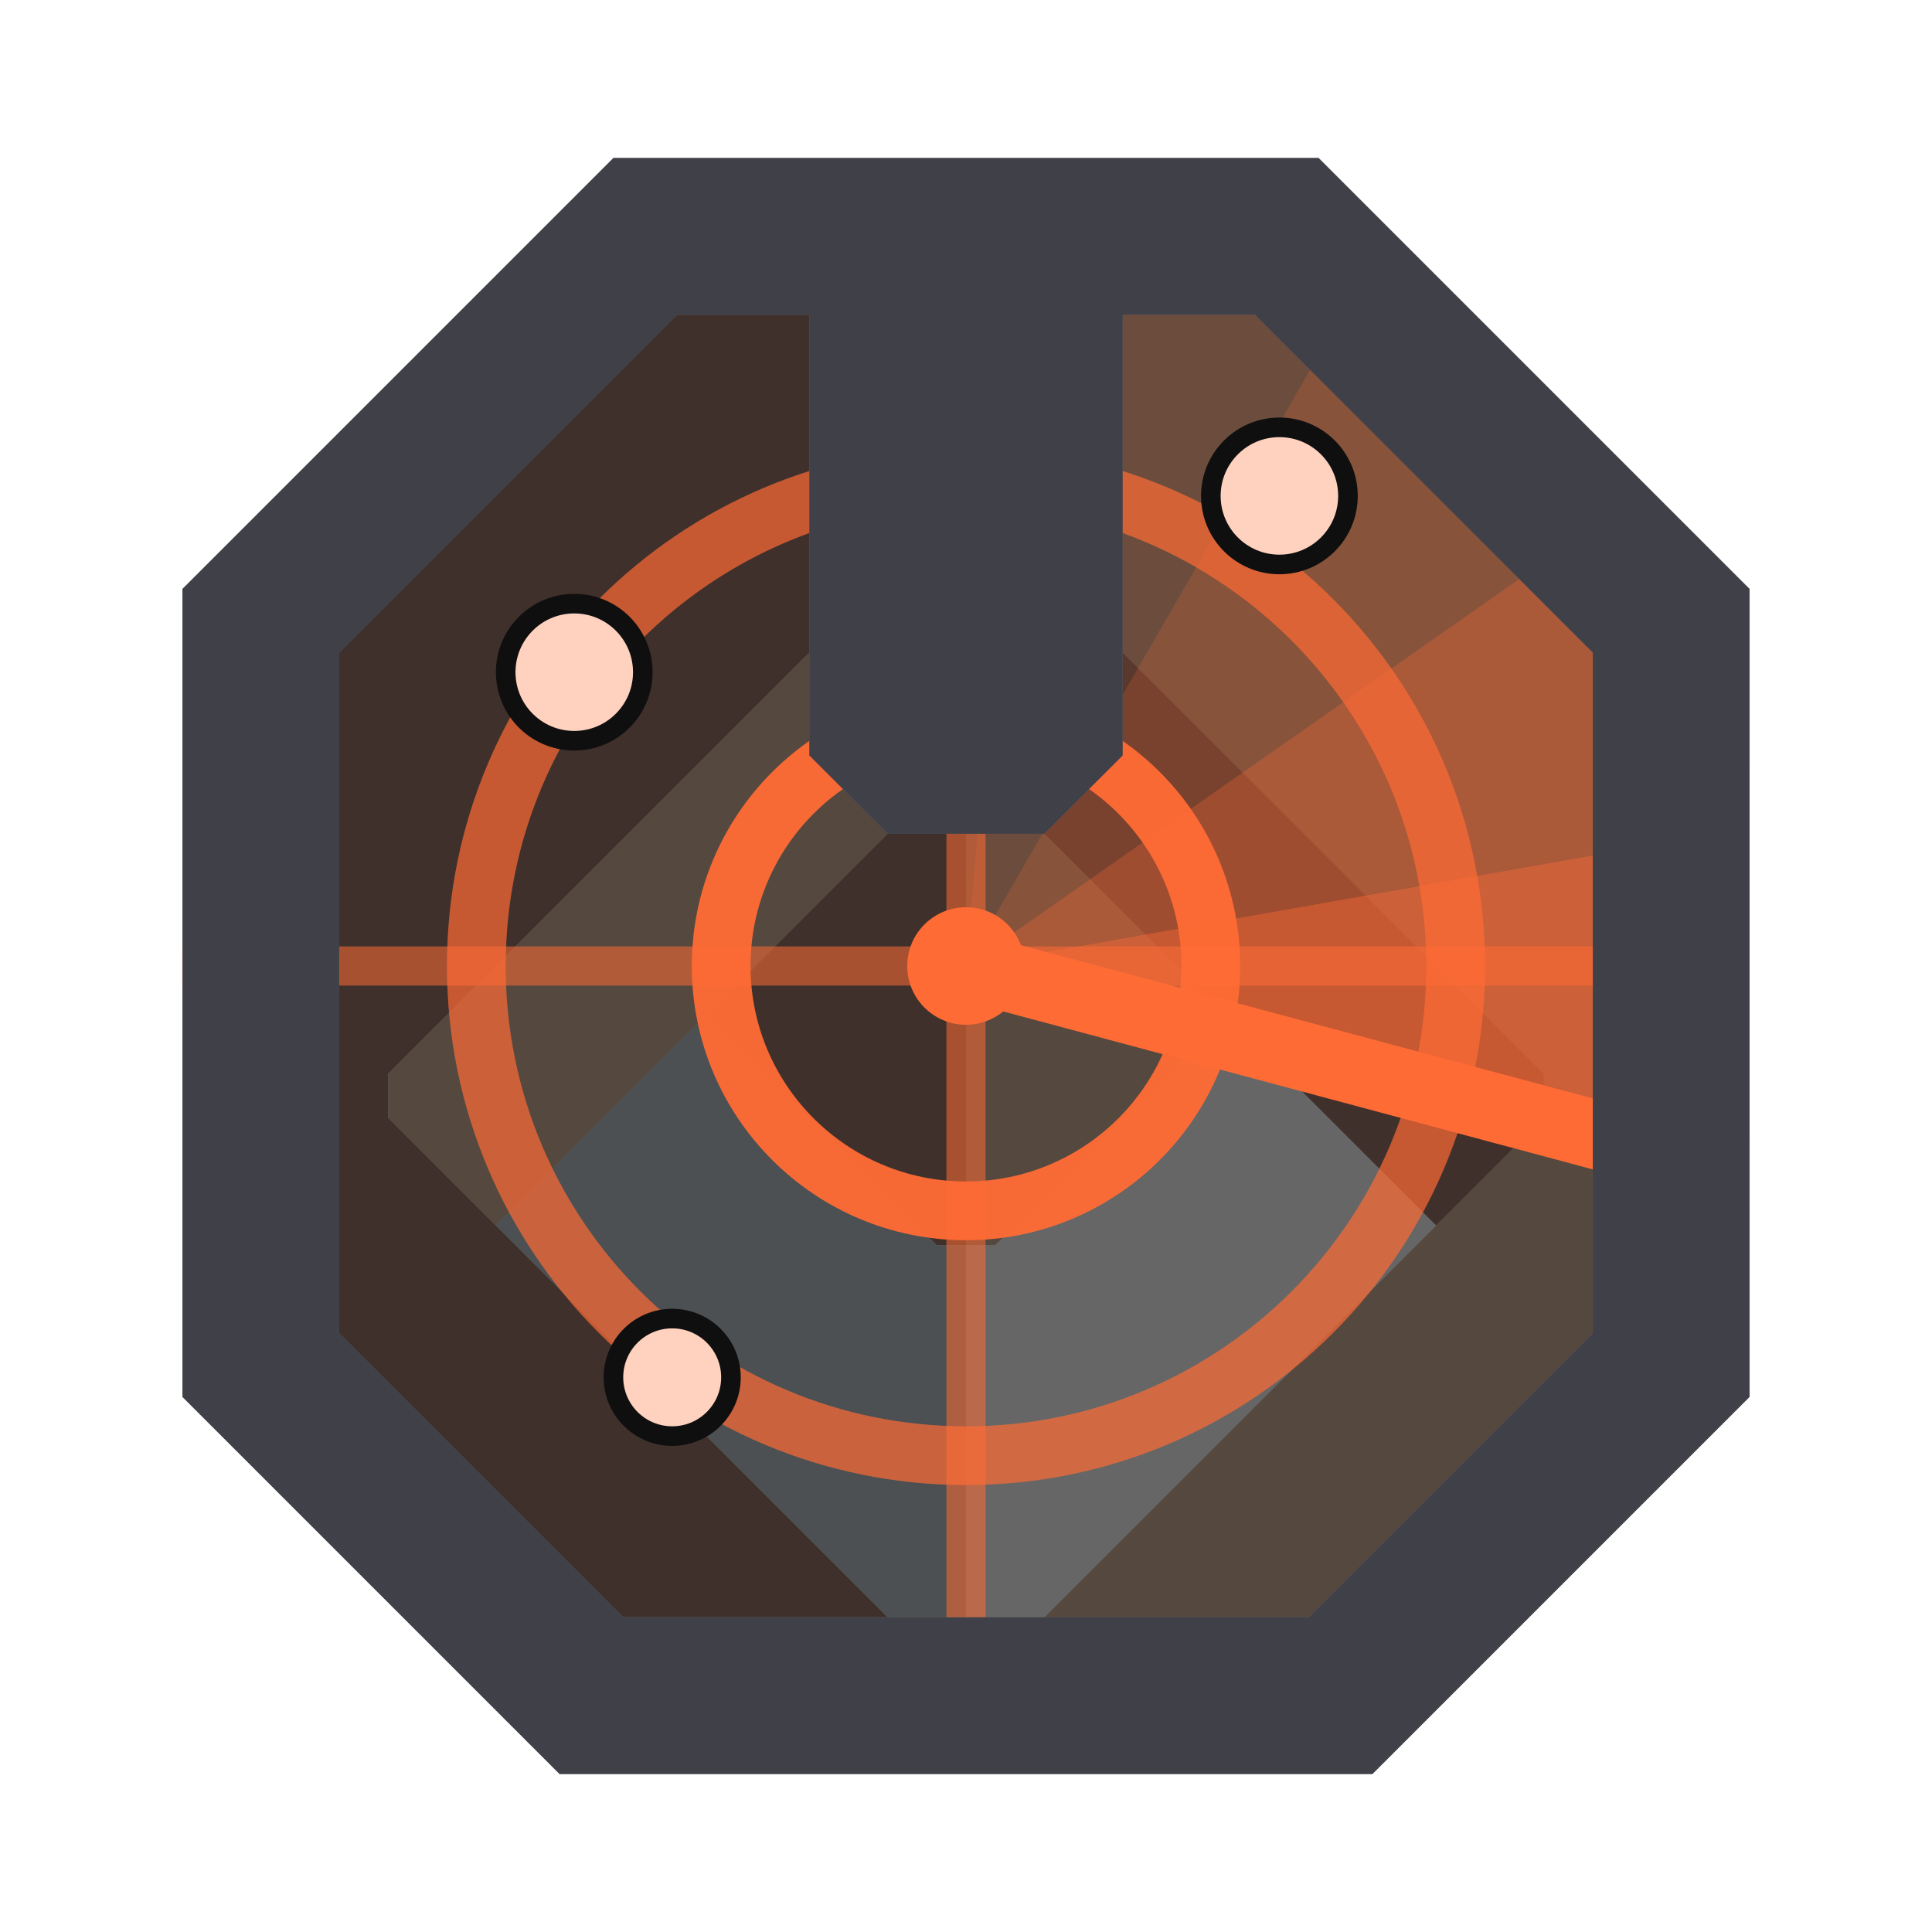
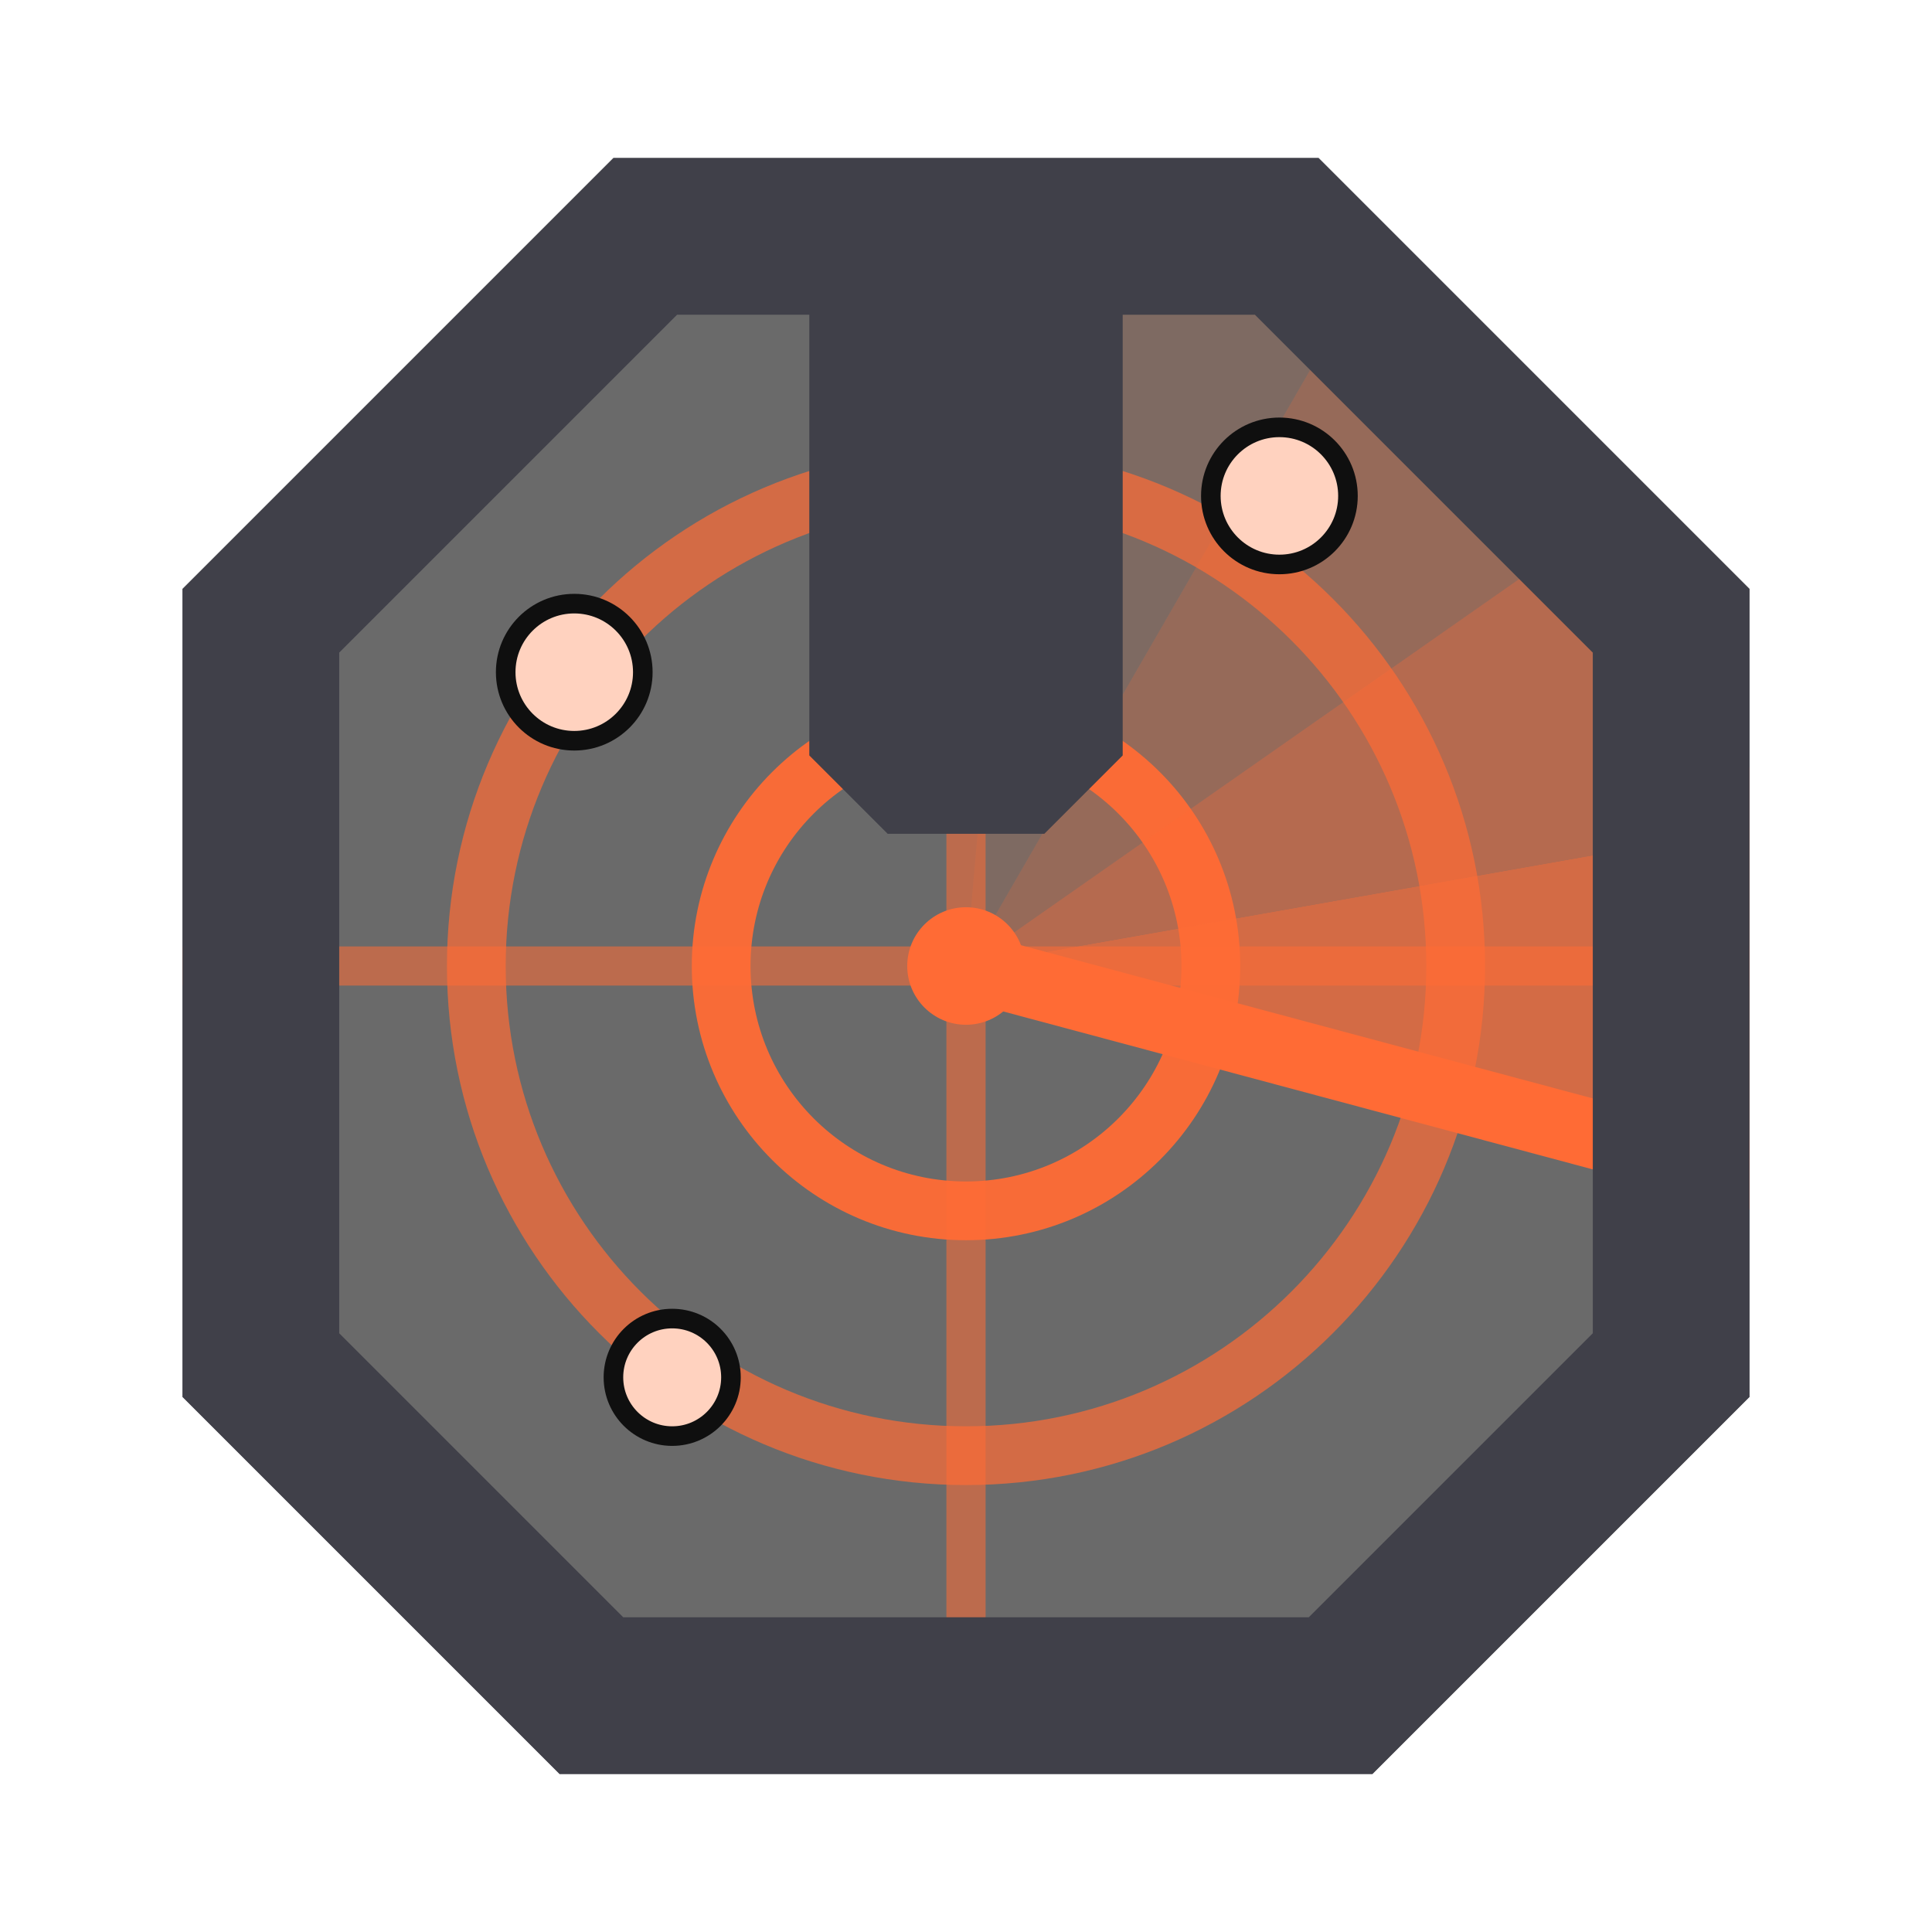
<svg xmlns="http://www.w3.org/2000/svg" width="512" height="512" viewBox="0 0 512 512" version="1.1" id="svg20">
-   <g id="facets" transform="matrix(1.297708,0,0,1.297708,-76.21317,-76.21317)">
-     <path fill="#8f665b" d="m 224,123 v 69 l -86,86 v 9 l 22,22 80,80 H 186 L 128,331 V 192 l 69,-69 z" id="path1" />
-     <path fill="#c9a58f" d="m 288,123 v 69 l 86,86 v 9 l -22,22 -80,80 h 54 l 58,-58 V 192 l -69,-69 z" id="path2" />
-     <path fill="#c9a58f" d="m 138,278 86,-86 v 21 l 16,16 -37,37 -43,43 -22,-22 z" id="path3" />
-     <path fill="#8f665b" d="m 374,278 -86,-86 v 21 l -16,16 37,37 43,43 22,-22 z" id="path4" />
-     <path fill="#8f665b" d="m 240,229 h 16 v 84 h -6 l -47,-47 z" id="path5" />
-     <path fill="#c9a58f" d="m 256,229 h 16 l 37,37 -47,47 h -6 z" id="path6" />
-     <path fill="#b0bac0" d="m 203,266 -43,43 80,80 h 16 v -76 h -6 z" id="path7" />
-     <path fill="#f4f4f4" d="m 256,313 h 6 l 47,-47 43,43 -80,80 h -16 z" id="path8" />
-   </g>
  <defs id="defs9">
    <clipPath id="silhouette">
      <path d="M184 91H328L416 179V344L339 421H173L96 344V179Z" id="path9" />
    </clipPath>
  </defs>
  <g id="radar" clip-path="url(#silhouette)" transform="matrix(1.297708,0,0,1.297708,-76.21317,-76.21317)">
    <path fill="#0f0f0f" fill-opacity="0.62" d="m 184,91 h 144 l 88,88 v 165 l -77,77 H 173 L 96,344 V 179 Z" id="path10" />
    <g fill="none" stroke="#ff6b35" stroke-linecap="round" id="g12">
      <circle cx="256" cy="256" r="100" stroke-width="12" stroke-opacity="0.7" id="circle11" />
      <circle cx="256" cy="256" r="50" stroke-width="12" stroke-opacity="0.95" id="circle12" />
      <path d="M 256,96 V 416 M 96,256 h 320" stroke-width="8" stroke-opacity="0.55" id="path12" />
    </g>
    <path fill="#ff6b35" fill-opacity="0.7" d="m 256,256 159.4,42.7 a 165,165 0 0 0 3.1,-71.4 z" id="path13" />
    <path fill="#ff6b35" fill-opacity="0.5" d="M 256,256 418.5,227.3 A 165,165 0 0 0 391.2,161.4 Z" id="path14" />
    <path fill="#ff6b35" fill-opacity="0.3" d="M 256,256 391.2,161.4 A 165,165 0 0 0 338.5,113.1 Z" id="path15" />
    <path fill="#ff6b35" fill-opacity="0.14" d="M 256,256 338.5,113.1 A 165,165 0 0 0 270.4,91.6 Z" id="path16" />
    <path d="m 256,256 159.4,42.7" stroke="#ff6b35" stroke-width="14" stroke-linecap="round" id="path17" />
    <g fill="#ffd2bf" stroke="#0f0f0f" stroke-width="4" id="g19">
      <circle cx="176" cy="196" r="14" id="circle17" />
      <circle cx="320" cy="160" r="14" id="circle18" />
      <circle cx="196" cy="340" r="12" id="circle19" />
    </g>
    <circle cx="256" cy="256" r="12" fill="#ff6b35" id="circle20" />
  </g>
  <path id="frame" fill="#404049" fill-rule="evenodd" d="m 162.565,41.878 h 186.87 L 463.633,156.077 v 214.122 l -99.923,99.923 H 148.29 L 48.367,370.198 V 156.077 Z m 51.908,41.527 V 200.199 l 20.763,20.763 h 41.527 l 20.763,-20.763 V 83.405 h 35.038 l 89.542,89.542 v 180.381 l -75.267,75.267 H 165.16 L 89.893,353.328 V 172.947 L 179.435,83.405 Z" style="stroke-width:1.298" />
</svg>
